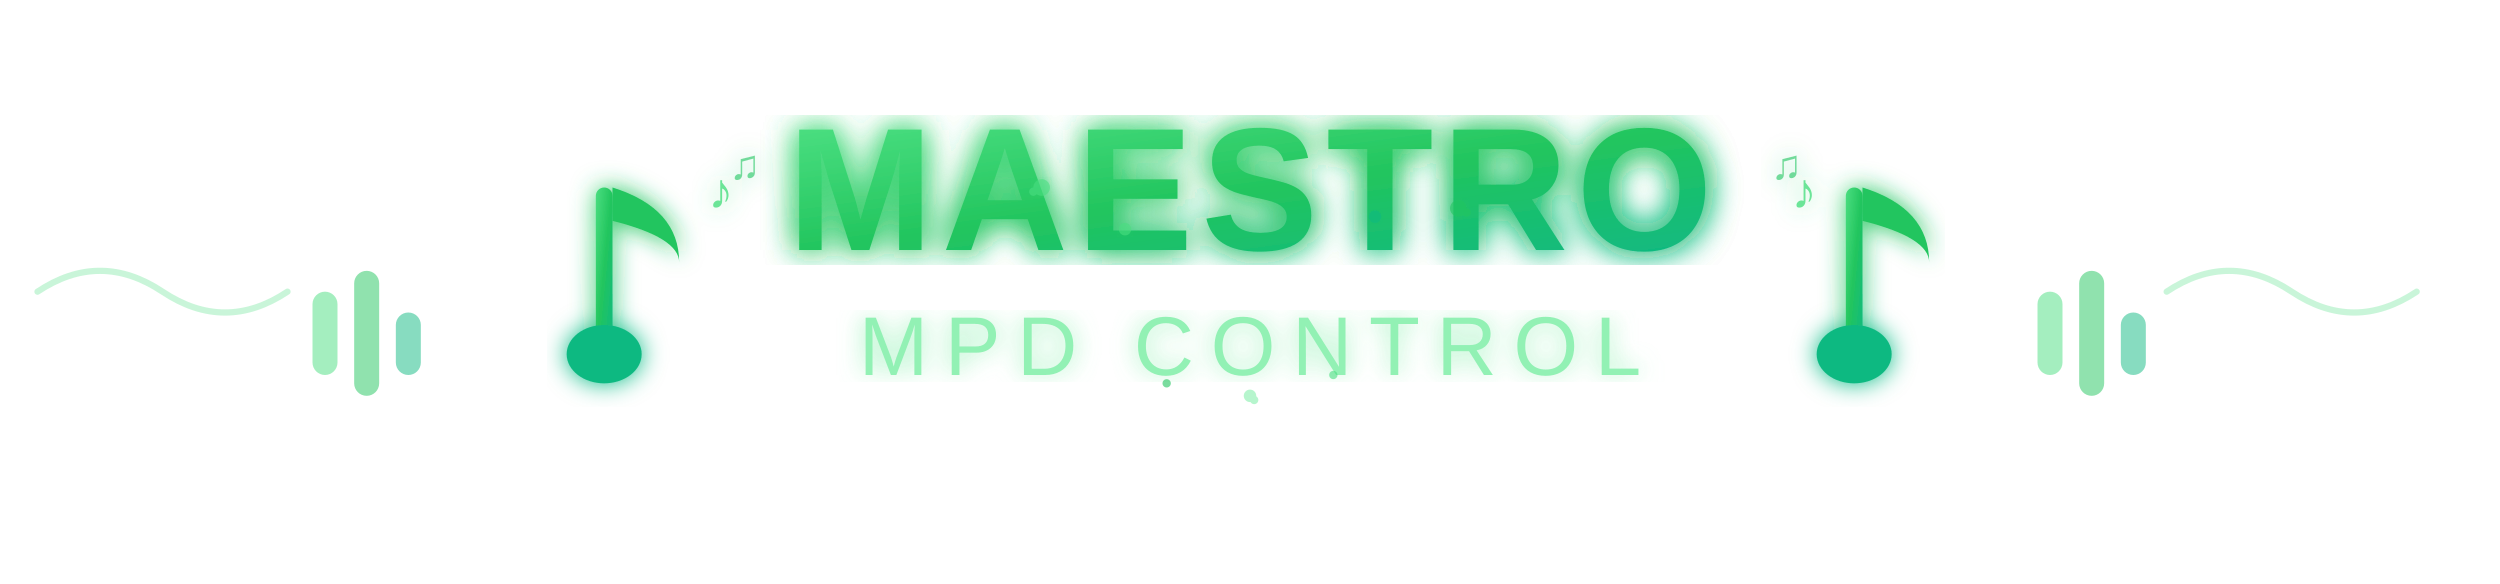
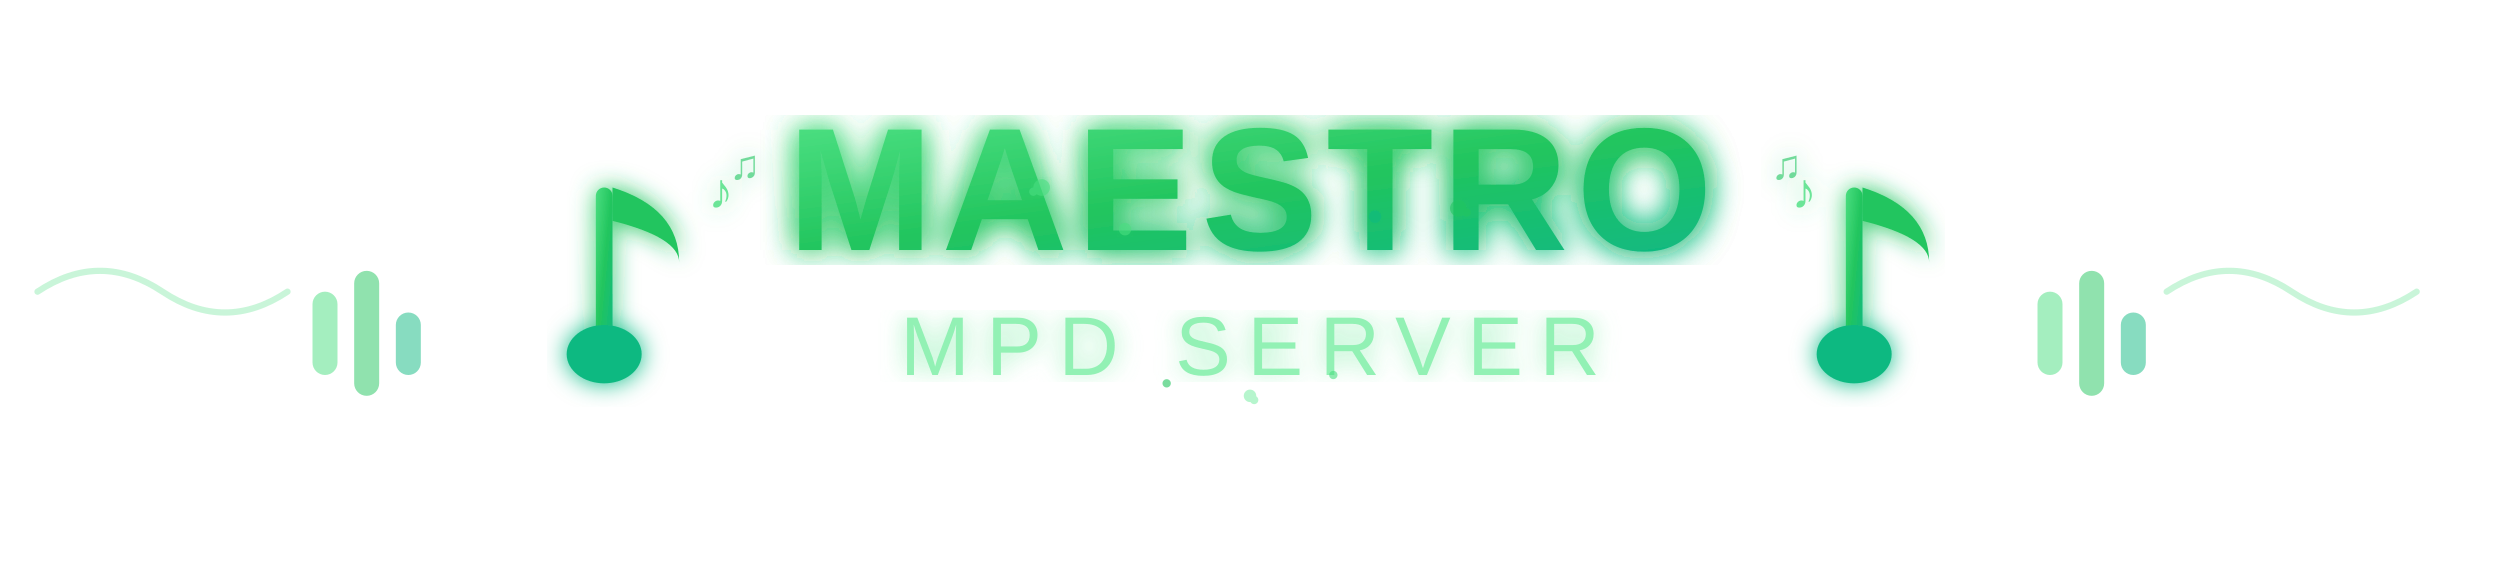
<svg xmlns="http://www.w3.org/2000/svg" viewBox="0 0 600 140">
  <defs>
    <linearGradient id="textGradient" x1="0%" y1="0%" x2="100%" y2="100%">
      <stop offset="0%" style="stop-color:#4ade80;stop-opacity:1" />
      <stop offset="50%" style="stop-color:#22c55e;stop-opacity:1" />
      <stop offset="100%" style="stop-color:#10b981;stop-opacity:1" />
    </linearGradient>
    <filter id="glow">
      <feGaussianBlur stdDeviation="3" result="coloredBlur" />
      <feMerge>
        <feMergeNode in="coloredBlur" />
        <feMergeNode in="SourceGraphic" />
      </feMerge>
    </filter>
    <filter id="strongGlow">
      <feGaussianBlur stdDeviation="4" result="coloredBlur" />
      <feMerge>
        <feMergeNode in="coloredBlur" />
        <feMergeNode in="coloredBlur" />
        <feMergeNode in="SourceGraphic" />
      </feMerge>
    </filter>
  </defs>
  <path d="M 9 70 Q 24 60, 39 70 T 69 70" fill="none" stroke="#4ade80" stroke-width="1.5" opacity="0.3" stroke-linecap="round" />
  <path d="M 520 70 Q 535 60, 550 70 T 580 70" fill="none" stroke="#4ade80" stroke-width="1.5" opacity="0.3" stroke-linecap="round" />
  <g transform="translate(125, 35)" filter="url(#glow)">
    <rect x="18" y="10" width="4" height="40" fill="url(#textGradient)" rx="2" />
    <ellipse cx="20" cy="50" rx="9" ry="7" fill="#10b981" />
    <path d="M 22 10 Q 38 15, 38 28 Q 38 22, 22 18" fill="#22c55e" />
    <text x="45" y="15" font-size="12" fill="#4ade80" opacity="0.8">♪</text>
    <text x="50" y="8" font-size="10" fill="#22c55e" opacity="0.6">♫</text>
  </g>
  <text x="300" y="60" font-family="Arial, sans-serif" font-size="42" font-weight="bold" fill="url(#textGradient)" text-anchor="middle" letter-spacing="2" filter="url(#strongGlow)">
    MAESTRO
  </text>
  <text x="300" y="90" font-family="Arial, sans-serif" font-size="20" fill="#86efac" text-anchor="middle" letter-spacing="4" opacity="0.9" filter="url(#glow)">
-     MPD CONTROL
+     MPD SERVER
  </text>
  <g transform="translate(75, 50)">
    <rect x="0" y="20" width="6" height="20" fill="#4ade80" rx="3" opacity="0.5" />
    <rect x="10" y="15" width="6" height="30" fill="#22c55e" rx="3" opacity="0.5" />
    <rect x="20" y="25" width="6" height="15" fill="#10b981" rx="3" opacity="0.5" />
  </g>
  <g transform="translate(425, 35)" filter="url(#glow)">
    <rect x="18" y="10" width="4" height="40" fill="url(#textGradient)" rx="2" />
    <ellipse cx="20" cy="50" rx="9" ry="7" fill="#10b981" />
    <path d="M 22 10 Q 38 15, 38 28 Q 38 22, 22 18" fill="#22c55e" />
    <text x="5" y="15" font-size="12" fill="#4ade80" opacity="0.8">♪</text>
    <text x="0" y="8" font-size="10" fill="#22c55e" opacity="0.6">♫</text>
  </g>
  <g transform="translate(489, 50)">
    <rect x="0" y="20" width="6" height="20" fill="#4ade80" rx="3" opacity="0.5" />
    <rect x="10" y="15" width="6" height="30" fill="#22c55e" rx="3" opacity="0.5" />
    <rect x="20" y="25" width="6" height="15" fill="#10b981" rx="3" opacity="0.5" />
  </g>
  <g opacity="0.6">
    <circle cx="250" cy="45" r="2" fill="#4ade80" filter="url(#glow)" />
    <circle cx="248" cy="46" r="1" fill="#4ade80" />
  </g>
  <g opacity="0.6">
    <circle cx="350" cy="50" r="2" fill="#22c55e" filter="url(#glow)" />
    <circle cx="352" cy="51" r="1" fill="#22c55e" />
  </g>
  <g opacity="0.6">
    <circle cx="300" cy="95" r="1.5" fill="#86efac" />
    <circle cx="301" cy="96" r="1" fill="#86efac" />
  </g>
  <circle cx="270" cy="55" r="1.5" fill="#4ade80" filter="url(#glow)" opacity="0.6" />
  <circle cx="330" cy="52" r="1.5" fill="#10b981" filter="url(#glow)" opacity="0.6" />
  <circle cx="280" cy="92" r="1" fill="#22c55e" opacity="0.6" />
  <circle cx="320" cy="90" r="1" fill="#4ade80" opacity="0.6" />
</svg>
